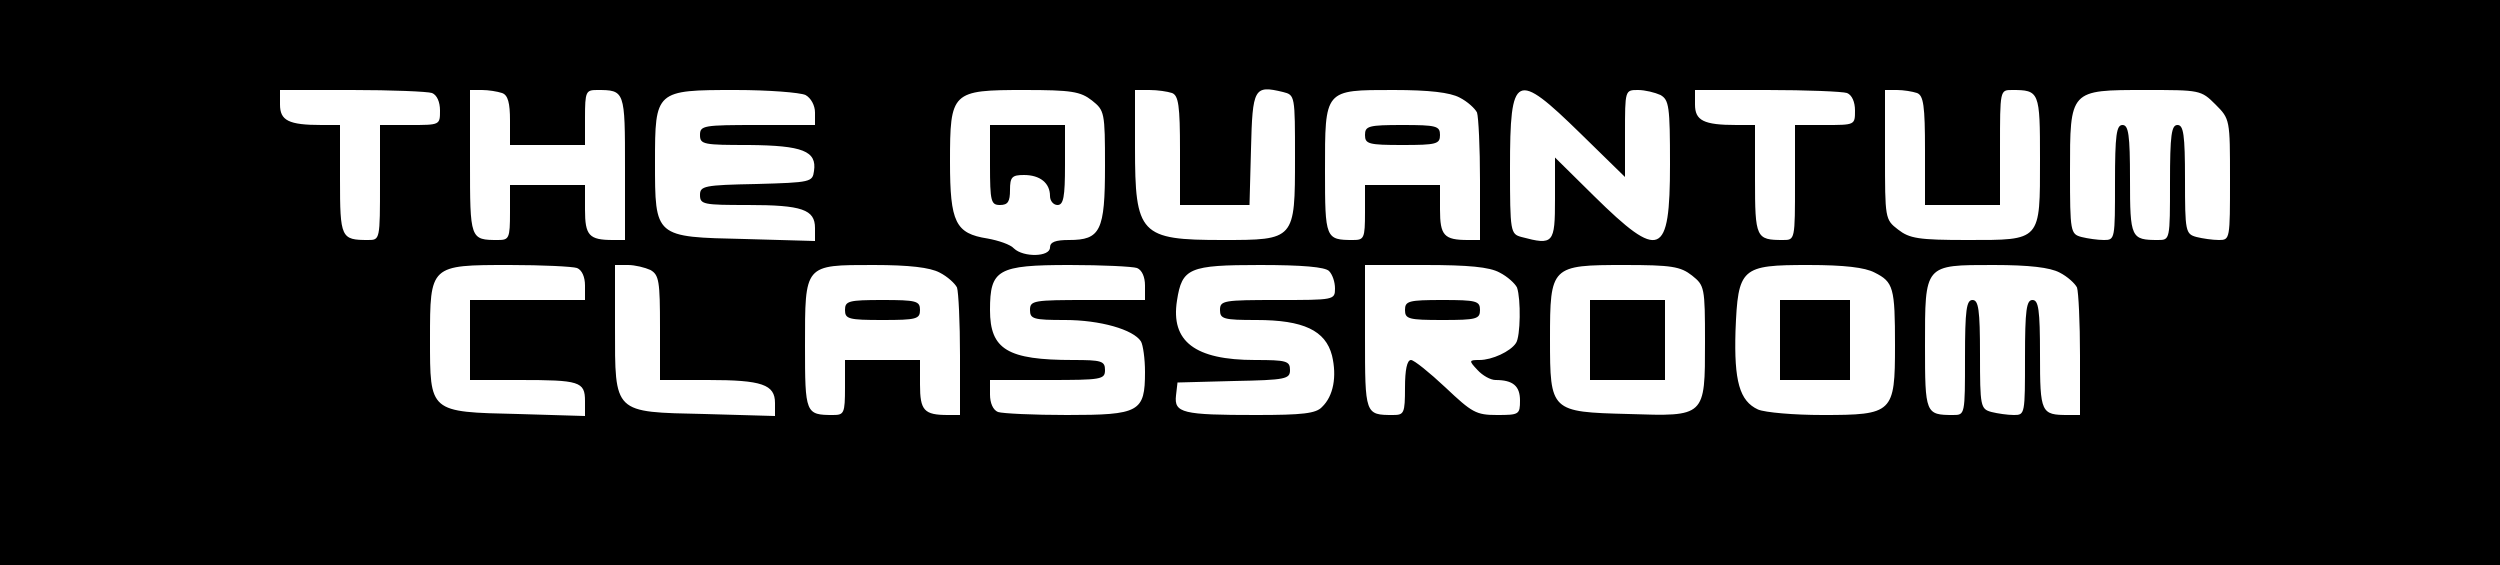
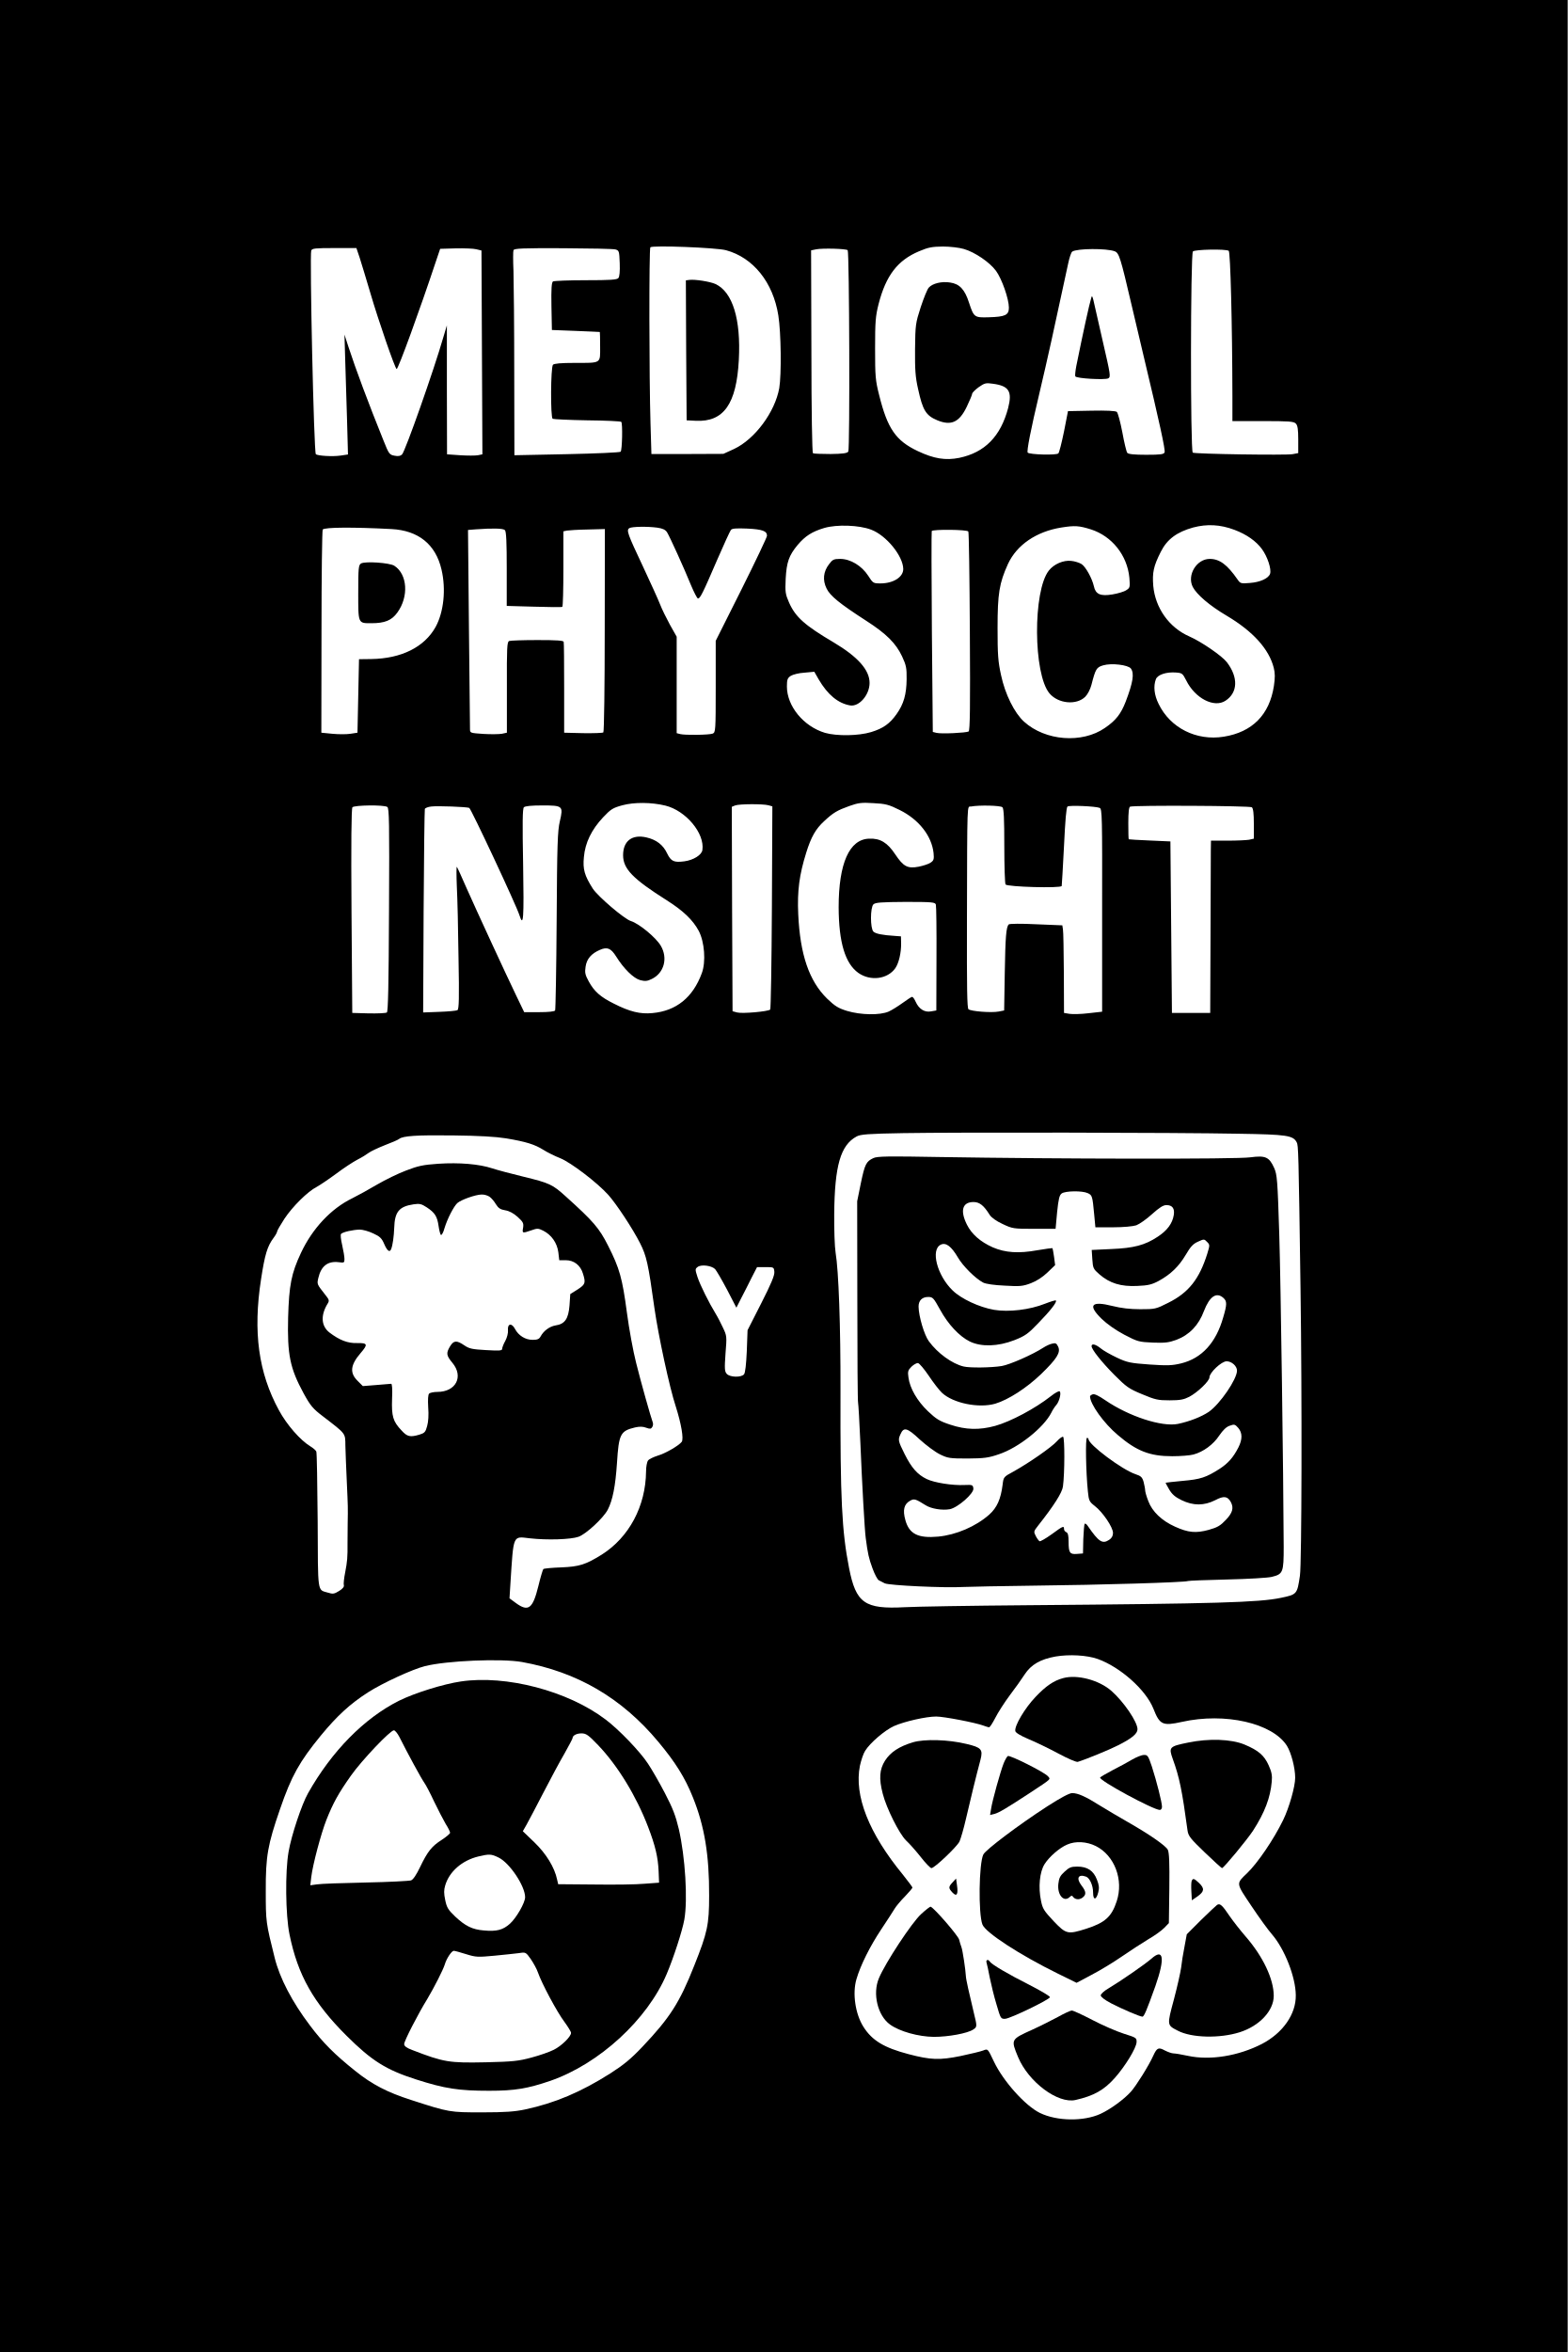
- <svg xmlns="http://www.w3.org/2000/svg" version="1.0" width="500pt" height="113pt" viewBox="0 0 500 113" preserveAspectRatio="xMidYMid meet">
-   <g transform="translate(0,113) scale(0.1,-0.1)" fill="#000000" stroke="none">
-     <path d="M0 565 l0 -565 2500 0 2500 0 0 565 0 565 -2500 0 -2500 0 0 -565z m864 379 c10 -4 16 -18 16 -35 0 -29 0 -29 -60 -29 l-60 0 0 -115 c0 -115 0 -115 -24 -115 -54 0 -56 4 -56 121 l0 109 -37 0 c-66 0 -83 9 -83 41 l0 29 144 0 c79 0 151 -3 160 -6z m140 0 c12 -4 16 -20 16 -55 l0 -49 75 0 75 0 0 55 c0 52 2 55 24 55 56 0 56 -1 56 -156 l0 -144 -24 0 c-48 0 -56 9 -56 61 l0 49 -75 0 -75 0 0 -55 c0 -52 -2 -55 -24 -55 -56 0 -56 1 -56 156 l0 144 24 0 c13 0 31 -3 40 -6z m607 -4 c11 -6 19 -21 19 -35 l0 -25 -115 0 c-108 0 -115 -1 -115 -20 0 -19 7 -20 98 -20 107 -1 136 -12 130 -52 -3 -22 -6 -23 -115 -26 -105 -2 -113 -4 -113 -22 0 -19 7 -20 96 -20 108 0 134 -9 134 -46 l0 -26 -141 4 c-180 4 -179 3 -179 154 0 143 1 144 161 144 66 0 129 -5 140 -10z m573 -11 c25 -20 26 -23 26 -131 0 -130 -9 -148 -72 -148 -27 0 -38 -4 -38 -15 0 -19 -53 -20 -72 -2 -7 8 -31 16 -53 20 -64 10 -75 32 -75 153 0 141 3 144 149 144 94 0 112 -3 135 -21z m160 15 c13 -5 16 -25 16 -115 l0 -109 70 0 69 0 3 112 c3 122 6 128 64 114 24 -6 24 -7 24 -131 0 -165 0 -165 -145 -165 -165 0 -175 11 -175 185 l0 115 29 0 c16 0 36 -3 45 -6z m575 -9 c16 -8 31 -22 35 -30 3 -9 6 -70 6 -136 l0 -119 -24 0 c-48 0 -56 9 -56 61 l0 49 -75 0 -75 0 0 -55 c0 -52 -2 -55 -24 -55 -55 0 -56 3 -56 138 0 164 -2 162 137 162 72 0 113 -5 132 -15z m242 -72 l89 -87 0 87 c0 87 0 87 26 87 14 0 34 -5 45 -10 17 -10 19 -22 19 -139 0 -185 -20 -193 -152 -63 l-78 77 0 -83 c0 -89 -3 -93 -67 -76 -22 6 -23 10 -23 138 0 191 11 196 141 69z m533 81 c10 -4 16 -18 16 -35 0 -29 0 -29 -60 -29 l-60 0 0 -115 c0 -115 0 -115 -24 -115 -54 0 -56 4 -56 121 l0 109 -37 0 c-66 0 -83 9 -83 41 l0 29 144 0 c79 0 151 -3 160 -6z m140 0 c13 -5 16 -25 16 -115 l0 -109 75 0 75 0 0 115 c0 115 0 115 24 115 55 0 56 -3 56 -138 0 -165 3 -162 -145 -162 -98 0 -116 3 -139 21 -26 20 -26 22 -26 150 l0 129 24 0 c13 0 31 -3 40 -6z m597 -23 c29 -29 29 -30 29 -150 0 -119 0 -121 -22 -121 -13 0 -33 3 -45 6 -22 6 -23 11 -23 115 0 90 -3 109 -15 109 -12 0 -15 -19 -15 -115 0 -115 0 -115 -24 -115 -54 0 -56 4 -56 121 0 90 -3 109 -15 109 -12 0 -15 -19 -15 -115 0 -113 0 -115 -22 -115 -13 0 -33 3 -45 6 -22 6 -23 10 -23 130 0 165 -1 164 151 164 109 0 111 0 140 -29z m-3277 -327 c10 -4 16 -18 16 -35 l0 -29 -115 0 -115 0 0 -80 0 -80 99 0 c120 0 131 -3 131 -42 l0 -30 -134 4 c-178 4 -176 3 -176 150 0 148 0 148 159 148 66 0 126 -3 135 -6z m147 -4 c17 -10 19 -22 19 -115 l0 -105 96 0 c108 0 134 -9 134 -46 l0 -26 -141 4 c-183 4 -179 0 -179 174 l0 124 26 0 c14 0 34 -5 45 -10z m578 -5 c16 -8 31 -22 35 -30 3 -9 6 -70 6 -136 l0 -119 -24 0 c-48 0 -56 9 -56 61 l0 49 -75 0 -75 0 0 -55 c0 -52 -2 -55 -24 -55 -55 0 -56 3 -56 138 0 164 -2 162 137 162 72 0 113 -5 132 -15z m395 9 c10 -4 16 -18 16 -35 l0 -29 -115 0 c-108 0 -115 -1 -115 -20 0 -18 7 -20 70 -20 70 0 137 -19 152 -43 4 -7 8 -34 8 -61 0 -80 -11 -86 -156 -86 -67 0 -129 3 -138 6 -10 4 -16 18 -16 35 l0 29 115 0 c108 0 115 1 115 20 0 18 -7 20 -64 20 -131 0 -166 21 -166 100 0 81 15 90 159 90 66 0 126 -3 135 -6z m384 -6 c7 -7 12 -22 12 -35 0 -23 -2 -23 -115 -23 -108 0 -115 -1 -115 -20 0 -18 7 -20 73 -20 94 0 138 -21 151 -71 10 -42 3 -81 -20 -103 -12 -13 -39 -16 -132 -16 -147 0 -164 4 -160 39 l3 26 113 3 c104 2 112 4 112 22 0 18 -7 20 -70 20 -120 0 -169 37 -156 119 10 65 24 71 166 71 85 0 130 -4 138 -12z m341 -3 c16 -8 31 -22 35 -30 8 -23 7 -98 -2 -111 -11 -17 -48 -34 -73 -34 -21 0 -22 -1 -4 -20 10 -11 26 -20 36 -20 35 0 49 -12 49 -41 0 -28 -2 -29 -46 -29 -42 0 -50 5 -103 55 -32 30 -63 55 -69 55 -8 0 -12 -20 -12 -55 0 -52 -2 -55 -24 -55 -56 0 -56 1 -56 156 l0 144 120 0 c87 0 129 -4 149 -15z m385 -6 c25 -20 26 -23 26 -133 0 -150 1 -149 -153 -144 -156 4 -157 5 -157 150 0 146 2 148 149 148 94 0 112 -3 135 -21z m365 6 c38 -19 41 -30 41 -146 0 -135 -4 -139 -145 -139 -57 0 -115 5 -129 11 -37 17 -48 57 -45 157 5 127 11 132 146 132 72 0 113 -5 132 -15z m370 0 c16 -8 31 -22 35 -30 3 -9 6 -70 6 -136 l0 -119 -24 0 c-54 0 -56 4 -56 121 0 90 -3 109 -15 109 -12 0 -15 -19 -15 -115 0 -113 0 -115 -22 -115 -13 0 -33 3 -45 6 -22 6 -23 11 -23 115 0 90 -3 109 -15 109 -12 0 -15 -19 -15 -115 0 -115 0 -115 -24 -115 -55 0 -56 3 -56 138 0 164 -2 162 137 162 72 0 113 -5 132 -15z" />
-     <path d="M1980 800 c0 -73 2 -80 20 -80 16 0 20 7 20 30 0 26 4 30 28 30 32 0 52 -16 52 -42 0 -10 7 -18 15 -18 12 0 15 16 15 80 l0 80 -75 0 -75 0 0 -80z" />
-     <path d="M2730 860 c0 -18 7 -20 75 -20 68 0 75 2 75 20 0 18 -7 20 -75 20 -68 0 -75 -2 -75 -20z" />
-     <path d="M1690 510 c0 -18 7 -20 75 -20 68 0 75 2 75 20 0 18 -7 20 -75 20 -68 0 -75 -2 -75 -20z" />
-     <path d="M2810 510 c0 -18 7 -20 75 -20 68 0 75 2 75 20 0 18 -7 20 -75 20 -68 0 -75 -2 -75 -20z" />
-     <path d="M3180 450 l0 -80 75 0 75 0 0 80 0 80 -75 0 -75 0 0 -80z" />
-     <path d="M3560 450 l0 -80 70 0 70 0 0 80 0 80 -70 0 -70 0 0 -80z" />
+ <svg xmlns="http://www.w3.org/2000/svg" version="1.0" width="1024pt" height="1536pt" viewBox="0 0 1024 1536" preserveAspectRatio="xMidYMid meet">
+   <g transform="translate(0,1536) scale(0.1,-0.1)" fill="#000000" stroke="none">
+     <path d="M0 7680 l0 -7680 5120 0 5120 0 0 7680 0 7680 -5120 0 -5120 0 0 -7680z m4742 6046 c178 -48 308 -210 342 -426 18 -111 21 -387 6 -475 -28 -156 -159 -333 -295 -397 l-70 -32 -235 -1 -235 0 -6 200 c-9 295 -10 1140 -1 1150 13 14 431 -2 494 -19z m1554 8 c72 -21 168 -86 210 -143 38 -52 84 -183 84 -240 0 -49 -24 -60 -132 -63 -93 -3 -97 0 -128 94 -28 88 -62 124 -124 133 -55 9 -115 -6 -139 -33 -10 -10 -33 -68 -53 -128 -34 -106 -35 -114 -37 -274 -1 -135 2 -182 20 -261 30 -138 51 -173 126 -204 90 -37 143 -13 192 89 19 40 35 78 35 84 0 7 19 26 42 43 39 27 47 30 93 23 106 -14 128 -50 100 -159 -49 -185 -152 -290 -319 -325 -90 -18 -165 -6 -271 44 -144 68 -198 147 -252 364 -25 98 -27 124 -27 307 0 176 3 211 23 290 48 186 124 285 264 344 61 26 85 30 155 31 48 0 107 -7 138 -16z m-3947 -56 c11 -35 43 -139 70 -231 52 -178 162 -497 172 -497 10 0 149 380 257 705 l27 80 102 3 c57 1 117 -1 135 -6 l33 -8 3 -666 3 -665 -29 -6 c-17 -3 -69 -3 -116 0 l-86 6 -1 421 0 421 -24 -80 c-60 -209 -248 -743 -269 -763 -10 -10 -25 -13 -49 -8 -33 6 -37 11 -72 99 -97 240 -183 470 -229 612 l-26 80 5 -170 c3 -93 8 -270 12 -392 l6 -221 -47 -7 c-52 -8 -152 -2 -163 9 -13 13 -41 1300 -30 1330 6 14 26 16 151 16 l144 0 21 -62z m1671 53 c24 -7 25 -11 28 -90 2 -53 -1 -88 -9 -97 -9 -11 -52 -14 -213 -14 -110 0 -207 -4 -214 -8 -9 -7 -12 -46 -10 -163 l3 -154 155 -6 c85 -3 156 -7 158 -7 1 -1 2 -44 2 -96 0 -112 11 -106 -170 -106 -85 0 -130 -4 -138 -12 -15 -15 -17 -344 -2 -353 6 -3 107 -8 226 -10 118 -1 218 -6 222 -10 10 -10 6 -185 -4 -195 -5 -5 -163 -12 -352 -16 l-342 -7 -1 539 c0 296 -3 595 -5 663 -3 68 -3 130 0 137 4 12 63 14 323 13 175 -1 329 -4 343 -8z m1517 -5 c11 -11 15 -1298 4 -1315 -7 -11 -36 -15 -115 -16 -59 0 -111 2 -116 5 -5 3 -10 275 -10 665 l-2 660 34 7 c42 8 195 4 205 -6z m1744 -7 c29 -11 38 -41 110 -349 17 -74 53 -225 79 -335 105 -439 143 -614 137 -629 -5 -13 -25 -16 -120 -16 -80 0 -117 4 -124 13 -5 6 -20 67 -32 134 -13 67 -29 127 -36 133 -8 7 -69 10 -166 8 l-153 -3 -26 -133 c-15 -73 -31 -137 -37 -143 -13 -13 -187 -8 -200 5 -8 8 20 152 77 391 54 229 92 401 187 843 8 39 20 75 27 79 31 21 224 22 277 2z m745 3 c11 -7 23 -478 24 -949 l0 -163 199 0 c168 0 202 -2 215 -16 12 -12 16 -37 16 -104 l0 -89 -37 -7 c-45 -8 -637 1 -652 10 -16 11 -15 1298 1 1314 13 13 215 17 234 4z m37 -1822 c80 -30 142 -74 180 -126 36 -49 63 -131 53 -161 -10 -30 -64 -55 -131 -60 -59 -5 -63 -4 -81 22 -68 98 -118 135 -182 135 -86 0 -150 -106 -111 -183 26 -50 110 -122 220 -187 174 -103 278 -219 309 -341 9 -35 9 -65 1 -119 -29 -188 -141 -301 -327 -331 -179 -29 -350 57 -426 214 -29 58 -35 116 -18 161 11 30 69 49 132 44 39 -3 43 -6 66 -51 58 -118 183 -182 257 -133 81 53 84 153 9 251 -31 41 -166 134 -246 169 -132 58 -222 186 -235 330 -7 87 2 129 49 222 41 82 104 129 211 159 91 24 177 20 270 -15z m-2373 1 c99 -37 209 -172 210 -257 0 -53 -65 -94 -149 -94 -46 0 -49 1 -80 50 -42 65 -116 110 -183 110 -42 0 -50 -4 -73 -35 -37 -48 -43 -103 -16 -158 23 -48 84 -98 259 -211 131 -84 194 -147 234 -232 27 -58 31 -76 30 -150 -1 -99 -19 -162 -66 -228 -44 -62 -87 -93 -166 -117 -82 -25 -224 -27 -301 -5 -140 42 -249 174 -249 303 0 45 4 55 25 69 14 9 54 19 89 21 l65 6 28 -49 c59 -101 128 -158 207 -171 58 -9 126 69 126 147 0 85 -77 171 -235 265 -188 111 -249 165 -291 260 -24 55 -26 68 -22 155 6 109 21 152 78 221 50 59 94 87 174 111 82 24 228 19 306 -11z m1435 2 c138 -44 238 -169 252 -316 5 -61 4 -66 -20 -81 -14 -10 -55 -22 -91 -28 -78 -13 -110 1 -121 54 -12 52 -53 126 -80 144 -14 9 -45 19 -68 21 -51 6 -113 -21 -146 -63 -105 -133 -102 -676 4 -802 57 -68 177 -79 234 -22 16 16 33 50 40 77 27 105 33 115 77 128 54 16 163 3 181 -21 23 -32 14 -90 -34 -216 -31 -80 -64 -123 -136 -172 -149 -103 -389 -85 -528 41 -63 57 -124 180 -150 303 -20 90 -23 135 -23 310 0 222 11 292 68 417 58 125 186 212 349 238 88 14 115 12 192 -12z m-4569 2 c177 -9 290 -100 328 -265 30 -128 15 -277 -39 -375 -73 -131 -223 -206 -420 -209 l-80 -1 -5 -240 -5 -240 -46 -7 c-25 -4 -78 -4 -118 0 l-72 7 1 660 c0 363 4 663 8 667 15 15 200 16 448 3z m1738 9 c34 -5 52 -13 63 -30 17 -27 110 -231 158 -349 18 -43 38 -81 43 -83 14 -4 31 30 127 253 43 99 83 186 89 194 8 10 33 12 108 9 99 -5 128 -16 128 -47 0 -9 -75 -167 -167 -351 l-168 -335 0 -299 c0 -290 -1 -299 -20 -307 -24 -9 -181 -11 -212 -3 l-23 6 0 315 0 315 -44 78 c-24 44 -53 103 -64 132 -11 29 -62 141 -112 248 -101 214 -110 238 -89 251 16 10 116 12 183 3z m-996 -16 c9 -9 12 -79 12 -254 l0 -241 178 -5 c97 -3 180 -4 185 -1 4 2 7 114 7 248 l0 245 23 5 c12 2 73 6 135 7 l113 3 -1 -660 c0 -363 -4 -663 -9 -668 -4 -4 -64 -6 -132 -5 l-124 3 0 290 c0 160 -1 296 -3 303 -1 9 -44 12 -171 12 -93 0 -176 -3 -185 -6 -14 -5 -16 -42 -15 -302 l0 -297 -33 -7 c-18 -3 -72 -4 -120 -1 -87 6 -88 6 -88 32 0 14 -3 313 -7 663 l-6 637 49 4 c112 8 180 7 192 -5z m3027 -9 c4 -5 8 -300 10 -654 3 -490 1 -646 -8 -652 -16 -9 -180 -17 -210 -9 l-24 6 -6 652 c-3 359 -3 656 -1 660 8 12 232 10 239 -3z m-1979 -1790 c134 -33 258 -181 242 -290 -4 -32 -58 -66 -118 -74 -68 -9 -87 0 -112 51 -26 56 -70 90 -135 105 -94 22 -153 -23 -153 -116 0 -89 63 -154 286 -295 106 -67 170 -128 208 -199 38 -72 48 -203 20 -277 -58 -158 -167 -246 -322 -260 -80 -8 -149 9 -253 62 -87 43 -128 80 -163 144 -24 44 -27 58 -21 97 7 51 38 86 94 110 48 21 72 10 106 -44 49 -79 113 -142 157 -154 32 -8 46 -7 76 8 80 39 106 136 58 217 -32 54 -141 144 -195 161 -43 13 -216 161 -249 212 -54 85 -66 126 -58 206 8 93 50 179 125 259 51 54 64 62 126 79 77 21 191 20 281 -2z m1531 -29 c125 -62 209 -169 221 -281 4 -41 1 -49 -20 -63 -13 -9 -48 -20 -77 -26 -73 -14 -100 1 -153 80 -51 77 -98 106 -170 103 -130 -3 -200 -161 -200 -448 1 -229 42 -367 129 -429 79 -55 190 -41 241 31 23 33 39 101 38 163 l-1 45 -40 3 c-82 5 -125 14 -140 28 -21 22 -21 156 0 178 13 12 49 15 210 16 176 0 194 -2 198 -18 3 -9 5 -169 4 -354 l-1 -337 -35 -6 c-42 -8 -79 16 -100 63 -8 18 -18 32 -23 32 -5 0 -32 -18 -61 -39 -29 -21 -70 -47 -92 -57 -57 -25 -182 -23 -272 4 -58 18 -79 31 -131 81 -117 115 -176 287 -188 551 -7 152 7 257 52 401 32 103 62 156 118 207 59 55 85 70 163 98 59 21 80 24 158 19 79 -4 100 -9 172 -45z m-857 31 l25 -7 -3 -659 c-2 -363 -7 -664 -11 -668 -13 -13 -184 -28 -216 -19 l-30 8 -3 668 -2 667 22 9 c27 10 181 11 218 1z m-2490 -11 c12 -8 14 -99 11 -672 -2 -491 -6 -665 -14 -670 -7 -5 -60 -7 -119 -6 l-107 3 -5 665 c-3 450 -1 669 6 678 12 14 205 17 228 2z m535 -6 c12 -5 308 -637 328 -701 26 -82 30 -25 24 330 -5 273 -4 366 5 375 8 8 50 12 119 12 136 0 139 -3 116 -103 -15 -62 -18 -152 -21 -648 -2 -317 -7 -582 -10 -588 -5 -7 -44 -11 -104 -11 l-98 0 -52 108 c-75 156 -255 546 -324 701 -32 74 -61 137 -64 140 -3 3 -3 -55 0 -129 4 -74 9 -284 11 -467 5 -263 3 -333 -7 -340 -7 -4 -60 -9 -119 -11 l-105 -4 3 658 c2 363 6 664 8 671 2 6 21 14 42 16 42 5 229 -2 248 -9z m3483 4 c9 -9 12 -79 12 -252 0 -133 4 -246 8 -252 10 -16 362 -26 367 -10 1 6 8 123 15 261 8 169 15 252 23 258 13 9 183 2 210 -9 16 -6 17 -55 16 -669 l0 -662 -89 -10 c-48 -6 -104 -7 -124 -4 l-36 6 -1 260 c-1 143 -3 272 -6 286 l-4 26 -171 7 c-96 5 -174 4 -179 -1 -17 -17 -22 -81 -26 -320 l-4 -242 -36 -7 c-46 -9 -180 1 -197 15 -9 8 -11 136 -10 568 2 821 0 751 27 756 52 10 193 7 205 -5z m1629 0 c9 -7 13 -41 13 -108 l0 -97 -31 -7 c-17 -3 -80 -6 -140 -6 l-109 0 -1 -62 c0 -35 -1 -288 -2 -563 l-2 -500 -125 0 -125 0 -5 560 -5 560 -135 6 c-74 3 -136 7 -137 8 -2 0 -3 48 -3 105 0 72 4 106 12 108 29 10 783 6 795 -4z m-85 -2132 c315 -5 354 -11 378 -56 11 -21 12 -53 25 -960 10 -702 8 -1790 -4 -1870 -18 -122 -19 -123 -125 -145 -144 -30 -420 -38 -1651 -48 -374 -3 -736 -9 -805 -13 -262 -14 -319 26 -364 256 -47 239 -58 450 -56 1155 1 425 -12 786 -32 905 -6 36 -10 150 -9 253 3 314 41 448 146 505 25 14 74 18 305 22 342 6 1792 4 2192 -4z m-4787 -30 c132 -22 188 -40 244 -75 25 -16 75 -41 111 -55 69 -28 240 -158 313 -239 53 -59 160 -221 208 -316 42 -83 53 -131 94 -426 26 -180 98 -516 139 -640 36 -113 53 -212 39 -231 -19 -25 -107 -76 -156 -90 -28 -9 -58 -23 -64 -32 -7 -9 -13 -41 -13 -71 -2 -227 -111 -431 -290 -544 -105 -65 -145 -78 -264 -83 -60 -2 -113 -7 -117 -11 -4 -5 -19 -55 -33 -113 -36 -146 -65 -168 -146 -109 l-42 31 6 96 c21 325 14 309 126 296 114 -13 268 -8 319 10 50 18 163 123 191 177 32 62 50 154 60 304 12 190 22 210 118 233 31 7 52 6 73 -2 24 -9 32 -8 39 4 6 8 7 22 4 30 -13 35 -78 265 -109 390 -19 74 -46 221 -60 327 -30 226 -48 290 -123 438 -58 115 -96 159 -277 322 -86 78 -105 87 -278 129 -78 19 -169 43 -202 54 -85 28 -214 39 -352 30 -100 -7 -132 -14 -210 -44 -51 -19 -137 -61 -190 -92 -54 -32 -127 -72 -163 -90 -138 -67 -260 -198 -334 -356 -63 -134 -78 -211 -84 -422 -6 -243 12 -331 101 -495 45 -82 61 -101 127 -151 152 -117 145 -108 146 -191 1 -41 5 -144 9 -229 8 -179 8 -169 6 -280 0 -47 -1 -103 -1 -125 1 -96 -2 -124 -15 -192 -8 -39 -12 -78 -9 -86 3 -9 -8 -23 -31 -37 -32 -20 -41 -21 -73 -11 -70 21 -65 -14 -67 468 -2 241 -5 445 -9 454 -4 8 -21 23 -38 33 -66 40 -154 140 -206 236 -134 246 -170 511 -117 855 25 163 41 216 82 271 13 17 23 36 23 41 0 6 22 44 48 84 53 80 152 178 211 208 20 11 77 49 127 86 49 37 112 78 139 92 28 14 60 34 73 44 13 10 60 32 105 50 45 17 87 35 94 41 24 20 114 26 353 23 171 -2 275 -8 345 -19z m-108 -381 c12 -8 31 -30 42 -49 16 -26 30 -35 61 -40 26 -4 54 -19 81 -43 36 -33 40 -41 36 -70 -7 -38 -5 -38 53 -18 39 14 46 14 78 -2 54 -27 91 -80 99 -141 l6 -52 43 0 c53 0 96 -33 112 -88 19 -61 15 -70 -35 -103 l-48 -30 -5 -74 c-7 -88 -30 -122 -92 -131 -39 -7 -77 -35 -97 -72 -9 -17 -21 -22 -52 -22 -48 0 -92 28 -115 71 -21 41 -50 36 -46 -8 2 -18 -6 -48 -17 -69 -12 -21 -21 -45 -21 -53 0 -12 -18 -13 -105 -8 -90 5 -110 9 -142 31 -50 34 -69 33 -93 -6 -27 -45 -25 -60 15 -108 75 -90 23 -190 -98 -190 -23 0 -48 -5 -54 -11 -7 -7 -9 -39 -6 -90 4 -48 1 -95 -7 -122 -10 -39 -17 -46 -50 -56 -61 -18 -80 -14 -117 27 -56 59 -66 92 -62 207 3 63 0 99 -6 98 -5 0 -49 -4 -97 -8 l-88 -7 -35 35 c-52 52 -46 103 20 180 50 58 47 67 -23 66 -61 -2 -114 19 -179 68 -56 43 -60 114 -12 191 11 18 9 25 -17 57 -54 69 -54 68 -45 108 18 79 62 113 134 104 35 -5 37 -3 37 21 0 15 -7 56 -15 91 -9 39 -12 68 -7 73 13 13 79 27 122 28 19 0 59 -11 88 -25 44 -20 56 -32 72 -70 19 -44 36 -57 45 -32 10 24 18 83 20 138 3 105 32 140 126 154 40 6 52 3 87 -20 53 -35 68 -59 77 -123 4 -28 11 -54 15 -57 5 -3 16 16 23 43 19 63 60 142 84 165 25 22 118 55 158 56 17 1 40 -6 52 -14z m1474 -473 c9 -10 44 -70 78 -134 l61 -118 32 63 c18 34 48 94 67 132 l36 70 55 0 c54 0 55 0 58 -31 2 -23 -20 -76 -86 -206 l-89 -175 -5 -137 c-4 -87 -10 -141 -18 -151 -18 -22 -93 -20 -113 3 -14 16 -15 33 -8 133 9 111 9 115 -17 169 -14 30 -35 71 -47 90 -43 70 -102 188 -119 240 -16 50 -16 53 1 66 23 18 91 9 114 -14z m2499 -2546 c148 -53 315 -202 364 -325 41 -105 60 -114 186 -86 282 63 592 -8 686 -156 28 -45 54 -144 54 -209 0 -57 -39 -195 -79 -277 -61 -125 -166 -280 -236 -347 -72 -69 -73 -61 29 -213 50 -75 110 -158 134 -185 83 -96 155 -279 156 -398 2 -124 -85 -247 -221 -318 -154 -79 -338 -109 -483 -78 -41 9 -84 16 -95 16 -11 0 -36 9 -56 19 -42 23 -52 18 -76 -34 -29 -65 -112 -197 -146 -235 -46 -51 -134 -115 -199 -145 -110 -50 -284 -48 -395 6 -95 46 -240 207 -301 336 -41 86 -39 84 -70 72 -15 -6 -81 -22 -147 -36 -138 -28 -195 -26 -340 12 -160 42 -239 89 -296 180 -52 83 -72 216 -45 309 27 93 89 216 162 326 38 57 77 117 87 134 10 17 41 54 68 81 27 28 49 54 49 58 0 4 -29 42 -63 85 -222 270 -319 516 -280 711 8 35 22 79 34 97 32 52 129 135 189 162 68 30 209 62 275 62 51 0 257 -40 308 -59 16 -6 32 -11 38 -11 5 0 23 28 40 61 17 34 60 101 95 148 36 47 79 108 97 136 42 64 102 99 202 117 89 15 204 9 275 -16z m-3760 -20 c360 -65 651 -234 890 -521 111 -133 174 -233 226 -363 76 -188 107 -377 106 -642 0 -190 -11 -240 -97 -456 -96 -243 -159 -341 -340 -532 -75 -79 -123 -118 -209 -173 -191 -121 -360 -193 -556 -235 -66 -14 -128 -19 -280 -19 -213 0 -215 0 -465 81 -156 50 -256 102 -365 190 -133 106 -211 184 -295 296 -118 156 -198 310 -231 443 -57 228 -58 234 -58 435 -1 228 13 304 93 535 75 218 127 310 266 480 107 130 192 208 309 283 95 61 291 151 371 171 142 36 500 51 635 27z" />
+     <path d="M4502 13532 l-22 -3 2 -457 3 -457 60 -3 c182 -9 266 110 281 398 14 265 -40 442 -152 495 -35 16 -135 32 -172 27z" />
+     <path d="M7128 13415 c-14 -47 -51 -215 -98 -447 -6 -32 -9 -62 -6 -66 8 -14 193 -24 215 -13 17 10 15 22 -36 243 -29 128 -57 249 -61 268 -7 28 -10 31 -14 15z" />
+     <path d="M2358 11680 c-16 -10 -18 -30 -18 -190 0 -204 -2 -200 85 -200 88 0 133 18 170 69 76 104 67 250 -19 306 -30 20 -192 31 -218 15z" />
+     <path d="M5705 7797 c-47 -22 -56 -39 -82 -164 l-24 -118 1 -652 c0 -359 2 -658 5 -665 2 -7 9 -125 15 -263 11 -270 28 -572 35 -620 13 -100 20 -132 44 -197 14 -39 33 -74 41 -78 8 -4 26 -13 39 -20 27 -14 395 -31 511 -24 36 2 252 6 480 9 398 4 976 21 990 30 3 2 118 7 256 10 137 3 268 11 291 17 74 18 78 29 78 197 -2 483 -19 1714 -29 2041 -11 354 -14 389 -33 432 -33 73 -57 83 -156 70 -87 -13 -1259 -11 -2037 2 -327 6 -400 5 -425 -7z m1400 -229 c29 -13 31 -19 42 -138 l8 -85 115 0 c68 0 130 6 152 13 21 8 67 40 103 73 48 43 73 59 94 59 39 0 55 -22 48 -65 -9 -55 -42 -100 -104 -141 -84 -56 -157 -75 -305 -81 l-127 -6 4 -61 c4 -58 6 -63 46 -98 68 -59 141 -81 247 -76 72 3 96 9 141 33 78 43 131 94 176 170 31 53 48 72 80 86 39 18 41 18 59 -1 19 -19 19 -21 2 -77 -52 -166 -122 -255 -255 -321 -81 -41 -86 -42 -183 -42 -68 0 -125 7 -181 21 -139 35 -164 7 -71 -84 34 -33 92 -74 147 -103 88 -46 96 -48 187 -52 80 -3 104 0 154 18 85 32 146 96 180 188 37 96 82 127 128 85 23 -21 23 -42 -2 -126 -47 -166 -140 -268 -276 -301 -59 -14 -89 -15 -206 -7 -125 9 -145 13 -213 45 -42 20 -90 47 -106 61 -32 26 -59 33 -59 14 0 -21 63 -101 148 -187 80 -80 95 -91 182 -127 86 -36 103 -40 180 -40 69 0 93 5 128 23 55 29 132 103 132 127 0 31 79 105 112 105 33 0 68 -31 68 -61 0 -56 -111 -218 -184 -269 -49 -33 -126 -63 -202 -79 -105 -21 -320 49 -475 155 -42 29 -71 43 -82 38 -9 -3 -17 -9 -17 -13 0 -50 90 -176 182 -253 123 -105 209 -138 355 -138 54 0 116 5 138 11 65 17 131 66 169 124 24 35 46 57 68 64 30 11 35 10 56 -14 28 -33 28 -74 1 -128 -34 -66 -67 -103 -122 -139 -89 -57 -126 -69 -242 -79 -60 -6 -110 -11 -111 -12 -1 -1 9 -21 23 -44 18 -31 39 -50 81 -70 76 -37 147 -37 220 0 56 30 81 26 102 -13 20 -38 11 -70 -33 -116 -35 -37 -54 -49 -112 -65 -84 -23 -134 -18 -220 21 -87 39 -149 99 -174 166 -12 30 -21 62 -21 72 0 9 -5 33 -10 54 -9 31 -17 39 -54 51 -88 30 -306 193 -306 229 0 4 -5 8 -10 8 -11 0 -7 -224 6 -350 6 -60 9 -67 45 -95 52 -40 119 -139 119 -176 0 -19 -8 -34 -25 -45 -44 -29 -68 -14 -140 91 -7 11 -16 17 -20 14 -3 -4 -7 -49 -9 -100 l-2 -94 -39 -3 c-47 -4 -55 7 -55 79 0 41 -4 58 -15 63 -8 3 -15 12 -15 21 0 22 -6 20 -81 -35 -39 -28 -74 -48 -79 -45 -6 4 -17 19 -25 35 -14 27 -13 30 16 67 102 129 157 215 162 255 12 87 12 321 1 325 -6 2 -25 -12 -41 -30 -34 -38 -182 -141 -283 -197 -65 -35 -65 -36 -71 -86 -12 -95 -37 -150 -87 -195 -88 -78 -217 -133 -334 -144 -131 -12 -189 17 -214 107 -19 67 -9 106 32 128 25 14 35 11 100 -30 36 -23 108 -35 158 -26 52 10 158 103 154 135 -3 24 -6 25 -58 23 -78 -4 -198 15 -247 39 -60 29 -99 73 -144 163 -43 86 -44 93 -27 130 21 48 43 43 125 -34 43 -39 102 -83 133 -98 51 -25 64 -27 180 -27 108 1 136 4 205 28 127 42 292 173 342 271 8 17 23 40 33 51 20 23 34 82 21 89 -5 3 -31 -11 -57 -32 -103 -81 -263 -166 -364 -194 -103 -28 -191 -26 -293 8 -70 23 -91 36 -146 88 -70 67 -118 150 -127 220 -6 39 -3 48 20 71 15 14 34 25 43 23 9 -2 40 -39 70 -83 29 -44 68 -94 86 -111 73 -68 240 -102 348 -71 86 26 204 102 299 193 104 101 129 141 112 179 -11 23 -17 26 -40 20 -15 -3 -40 -15 -57 -26 -71 -46 -219 -111 -272 -120 -68 -11 -208 -13 -249 -3 -75 18 -169 86 -227 165 -30 41 -66 162 -67 226 0 40 23 63 63 63 30 0 35 -6 77 -82 53 -97 126 -175 195 -209 75 -36 183 -33 291 9 71 28 90 42 155 110 80 82 125 140 116 149 -3 3 -35 -7 -71 -21 -100 -40 -237 -56 -333 -40 -97 17 -215 72 -271 127 -102 99 -145 268 -76 299 33 15 68 -11 111 -84 33 -57 115 -138 165 -164 17 -9 72 -17 141 -20 100 -6 118 -4 171 16 37 14 77 40 108 70 l50 48 -7 54 c-4 29 -9 55 -11 57 -1 1 -46 -5 -99 -14 -121 -22 -209 -16 -290 19 -81 36 -138 86 -169 148 -46 92 -30 148 43 148 39 0 67 -22 105 -83 11 -18 43 -41 84 -60 65 -31 71 -32 207 -32 l140 0 10 109 c9 87 15 111 30 122 23 17 134 19 170 2z" />
+     <path d="M6945 4401 c-61 -16 -113 -51 -181 -123 -70 -73 -139 -190 -132 -223 2 -11 34 -30 83 -51 44 -18 132 -60 195 -94 63 -34 121 -59 130 -56 53 16 211 81 263 108 90 45 127 76 127 105 0 48 -90 180 -171 251 -80 70 -222 108 -314 83z" />
+     <path d="M5964 3982 c-90 -27 -147 -64 -183 -120 -36 -57 -41 -116 -15 -216 24 -95 108 -262 152 -305 22 -20 65 -69 96 -108 31 -40 63 -73 70 -73 20 0 164 137 183 173 8 17 28 85 43 151 28 121 68 286 94 382 18 69 7 82 -91 105 -119 29 -274 33 -349 11z" />
+     <path d="M7761 3980 c-123 -25 -128 -30 -101 -106 44 -121 61 -204 97 -469 5 -35 19 -53 112 -142 58 -56 109 -102 113 -103 11 0 166 188 203 245 76 118 113 215 122 320 4 39 -1 64 -20 106 -29 65 -67 98 -158 136 -87 36 -233 41 -368 13z" />
+     <path d="M6583 3892 c-6 -4 -18 -25 -27 -47 -21 -53 -74 -243 -82 -296 l-7 -42 29 7 c29 8 77 36 234 139 141 93 134 86 114 108 -25 27 -248 139 -261 131z" />
+     <path d="M7395 3869 c-27 -16 -85 -48 -127 -69 -42 -22 -79 -44 -82 -48 -11 -18 348 -212 390 -212 8 0 14 9 14 21 0 28 -35 166 -66 262 -24 71 -28 77 -52 76 -15 0 -49 -14 -77 -30z" />
+     <path d="M6840 3563 c-184 -119 -402 -283 -417 -314 -29 -60 -33 -385 -6 -457 20 -53 245 -199 491 -320 l124 -61 96 51 c54 28 142 81 197 119 55 38 134 89 175 114 42 24 89 58 105 75 l30 31 3 227 c2 170 -1 233 -10 252 -14 27 -121 101 -263 182 -49 28 -129 75 -176 104 -100 63 -148 84 -186 84 -18 0 -76 -31 -163 -87z m318 -259 c122 -61 183 -221 136 -361 -33 -101 -77 -140 -199 -179 -121 -38 -131 -36 -213 50 -62 66 -72 81 -82 132 -19 89 -9 190 23 240 30 48 98 107 148 128 54 24 127 20 187 -10z" />
+     <path d="M6954 3137 c-29 -26 -37 -42 -41 -80 -8 -73 37 -123 75 -85 9 9 15 10 20 2 13 -19 39 -23 61 -8 28 20 27 40 -5 81 -36 48 -21 76 31 57 24 -10 45 -58 45 -104 0 -52 21 -50 34 3 7 27 5 47 -9 82 -22 58 -62 85 -128 85 -40 0 -53 -5 -83 -33z" />
+     <path d="M6223 3068 c-28 -30 -29 -38 -2 -67 28 -30 39 -13 30 47 l-6 44 -22 -24z" />
+     <path d="M7784 3076 c-3 -7 -4 -39 -2 -70 l3 -56 38 26 c44 32 46 51 9 87 -32 30 -40 33 -48 13z" />
+     <path d="M7950 2920 c-7 -5 -55 -50 -106 -100 l-92 -92 -15 -81 c-9 -45 -19 -107 -22 -137 -4 -30 -25 -124 -47 -207 -46 -171 -46 -168 26 -205 90 -47 273 -51 403 -10 130 41 223 141 223 238 0 109 -70 257 -184 388 -34 39 -80 98 -103 131 -49 73 -64 87 -83 75z" />
+     <path d="M6017 2860 c-61 -55 -235 -320 -276 -419 -43 -101 -8 -244 72 -302 63 -46 187 -80 287 -81 95 0 220 23 257 48 26 17 26 20 4 109 -29 120 -52 222 -52 240 -2 40 -21 169 -29 189 -5 12 -11 34 -15 49 -5 24 -161 205 -186 215 -3 2 -32 -20 -62 -48z" />
+     <path d="M7519 2567 c-39 -34 -196 -143 -278 -192 -28 -16 -51 -37 -51 -46 0 -10 26 -30 68 -52 69 -36 188 -87 204 -87 11 0 28 41 85 200 64 183 54 251 -28 177z" />
+     <path d="M6444 2543 c3 -10 13 -54 21 -98 9 -44 28 -123 44 -175 27 -93 28 -95 57 -94 34 2 287 124 292 141 2 6 -59 42 -135 81 -137 69 -246 133 -258 152 -10 17 -27 11 -21 -7z" />
+     <path d="M6910 2188 c-41 -22 -116 -60 -167 -83 -141 -64 -141 -63 -93 -179 68 -163 261 -307 376 -280 119 27 186 65 256 144 69 78 140 195 142 233 1 29 -2 30 -84 56 -47 15 -139 55 -204 89 -65 34 -126 62 -135 62 -9 0 -50 -19 -91 -42z" />
+     <path d="M3010 4379 c-115 -17 -301 -75 -404 -126 -227 -114 -439 -329 -594 -604 -41 -72 -109 -276 -127 -382 -23 -129 -20 -414 6 -540 54 -265 156 -446 373 -662 164 -163 257 -222 454 -285 187 -60 278 -74 477 -74 167 0 251 14 400 65 320 111 634 400 760 698 45 106 102 282 115 355 23 131 6 408 -36 591 -21 88 -39 135 -91 235 -36 69 -86 156 -111 193 -51 78 -189 222 -277 288 -245 186 -649 292 -945 248z m-402 -361 c54 -108 144 -273 162 -298 11 -15 41 -72 66 -126 26 -54 60 -119 75 -145 16 -25 29 -51 29 -58 0 -6 -25 -27 -54 -46 -66 -42 -93 -76 -142 -178 -24 -50 -45 -82 -59 -87 -12 -4 -145 -11 -296 -14 -151 -3 -294 -8 -318 -12 l-44 -6 6 53 c10 83 64 285 99 374 44 111 79 174 161 290 70 99 256 295 280 295 7 0 23 -19 35 -42z m1299 -55 c128 -134 249 -332 326 -533 48 -125 65 -199 69 -290 l3 -75 -95 -7 c-52 -5 -201 -7 -330 -5 l-234 2 -7 30 c-16 79 -72 170 -148 243 l-76 73 24 42 c13 23 62 116 109 207 47 91 109 207 139 258 29 52 53 97 53 101 0 17 26 31 58 31 30 0 45 -10 109 -77z m-650 -734 c72 -35 173 -186 173 -259 0 -36 -57 -135 -99 -173 -46 -41 -87 -52 -171 -44 -75 6 -121 29 -187 91 -46 44 -55 59 -65 108 -9 43 -9 65 0 95 27 91 110 163 216 189 72 17 84 17 133 -7z m-212 -631 c64 -20 76 -20 184 -10 64 6 136 14 161 17 44 7 45 6 77 -39 17 -25 39 -64 47 -88 24 -70 125 -259 172 -321 24 -33 44 -65 44 -73 0 -24 -62 -85 -112 -110 -27 -14 -93 -37 -146 -51 -85 -23 -122 -27 -299 -31 -239 -5 -273 0 -480 80 -38 14 -53 26 -53 39 0 20 89 194 152 296 44 74 102 188 113 223 11 39 45 90 59 90 7 0 43 -10 81 -22z" />
  </g>
</svg>
